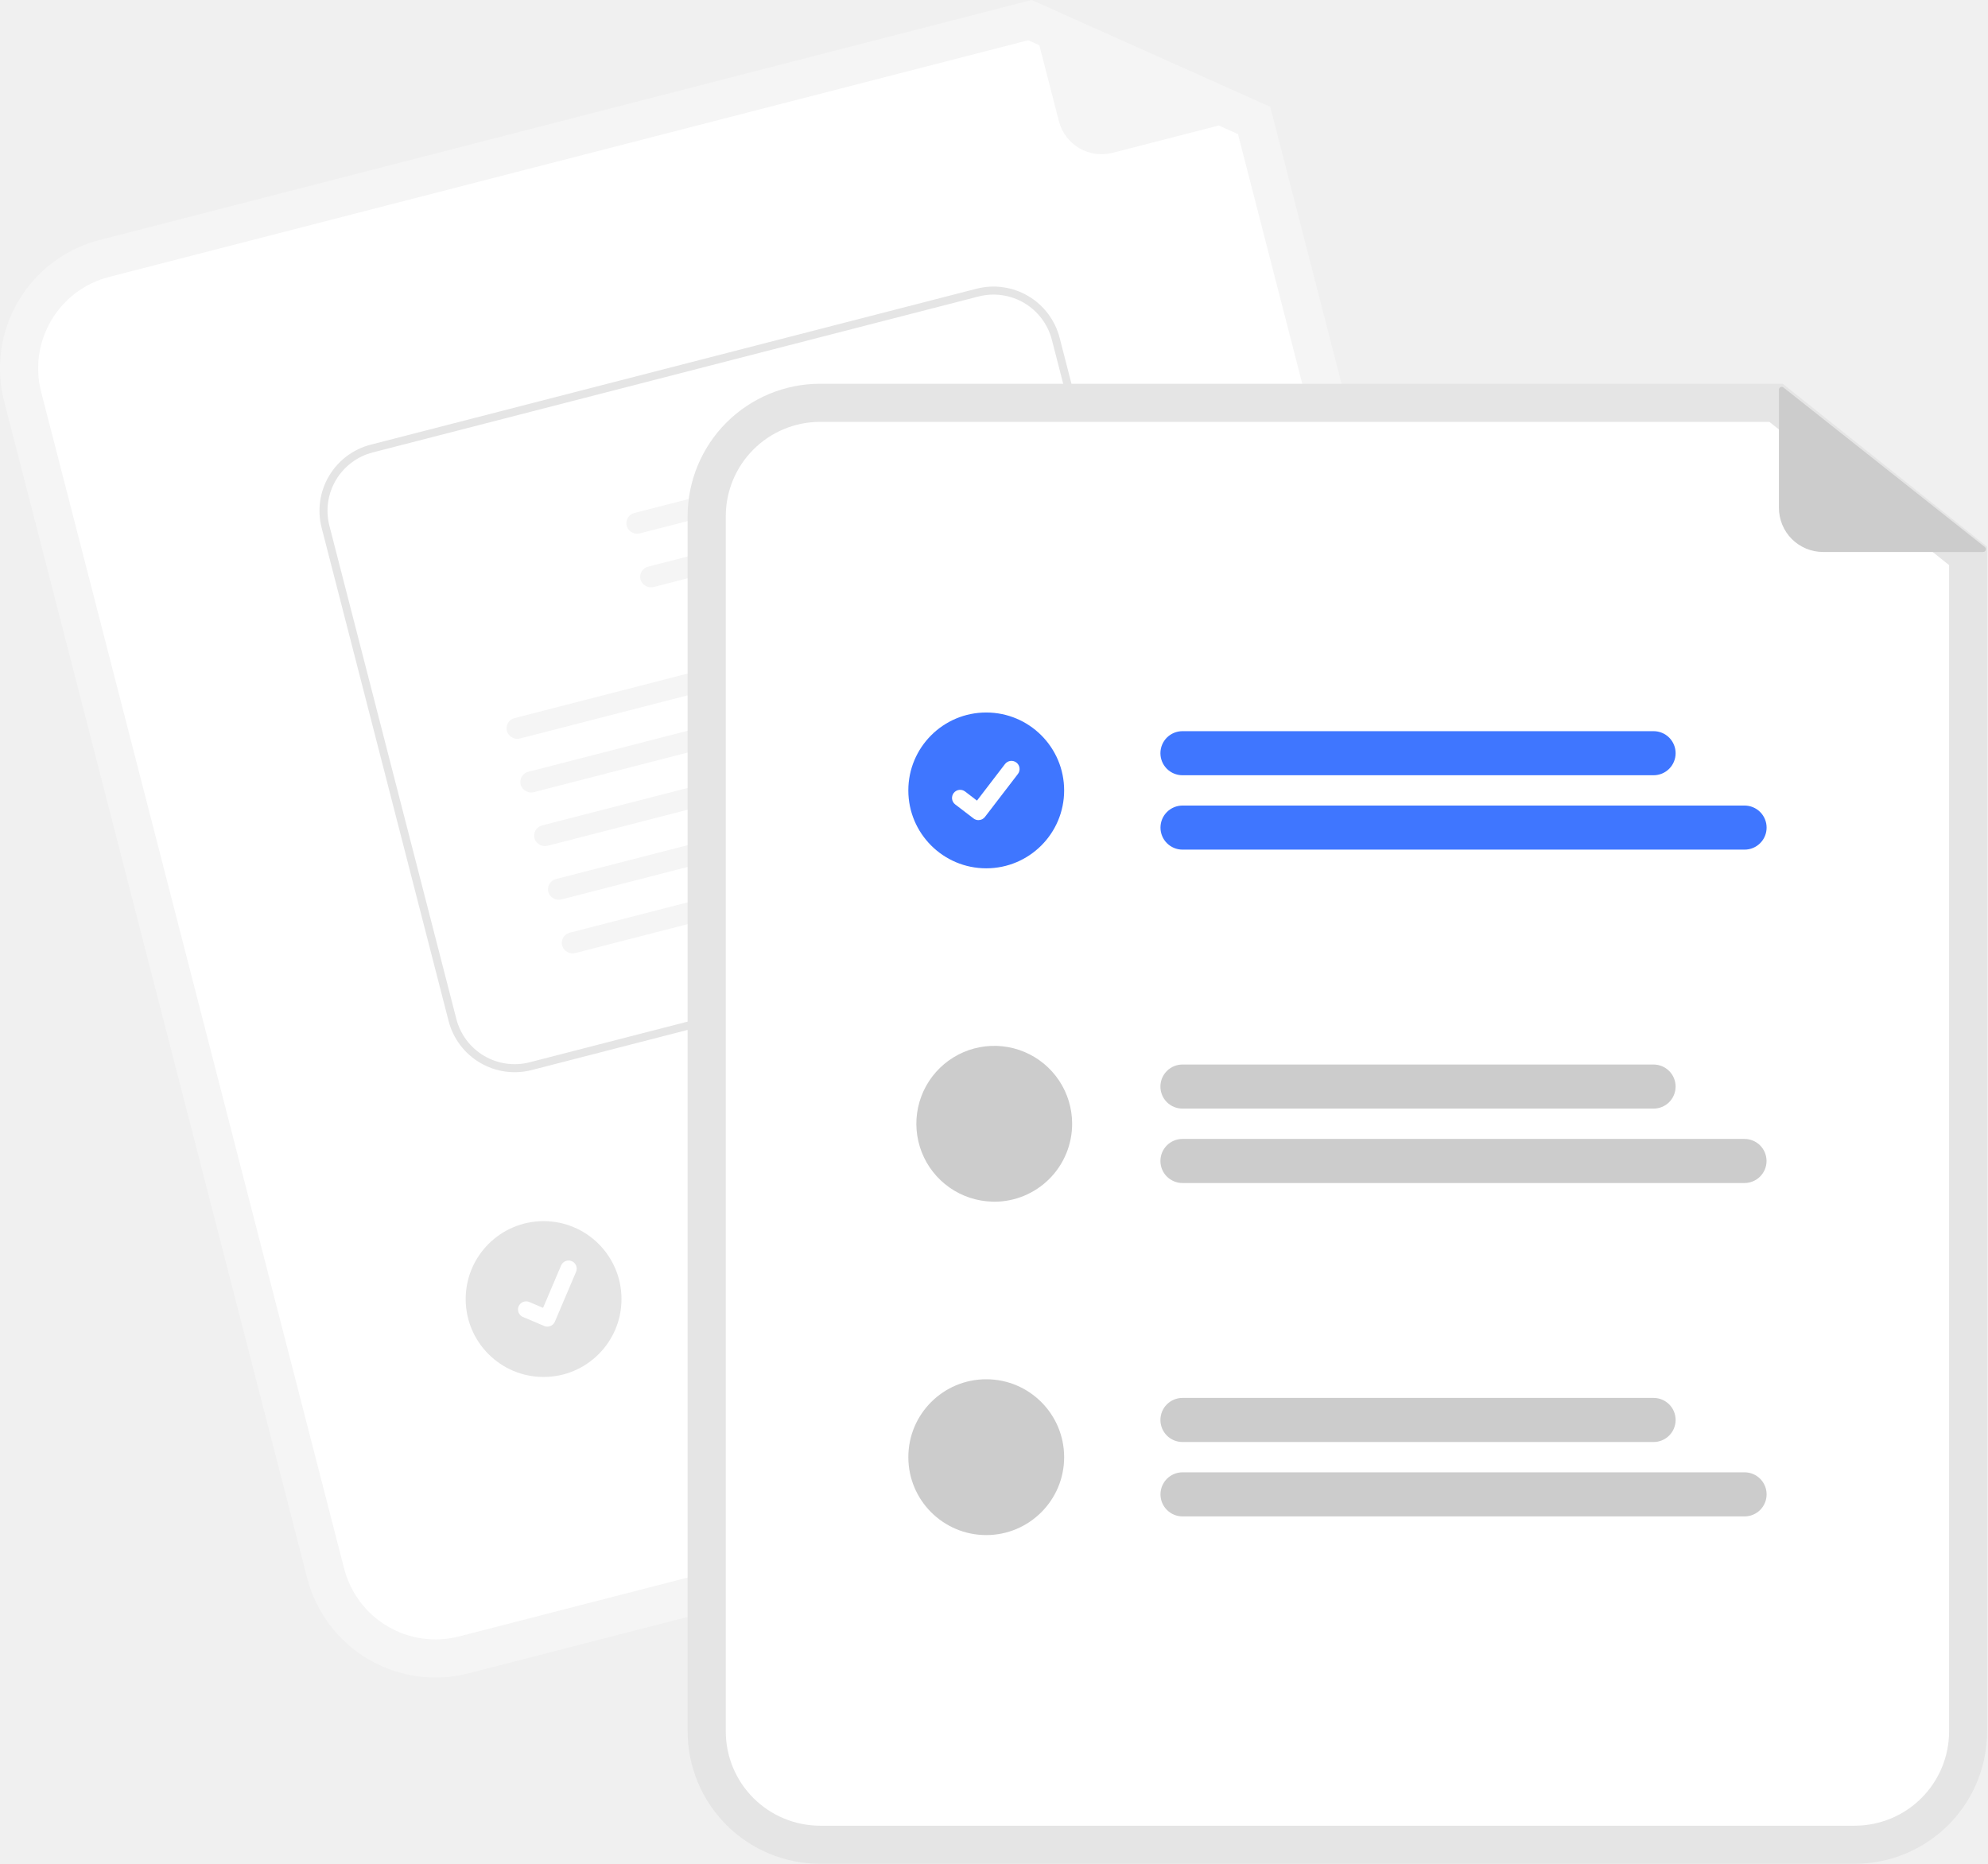
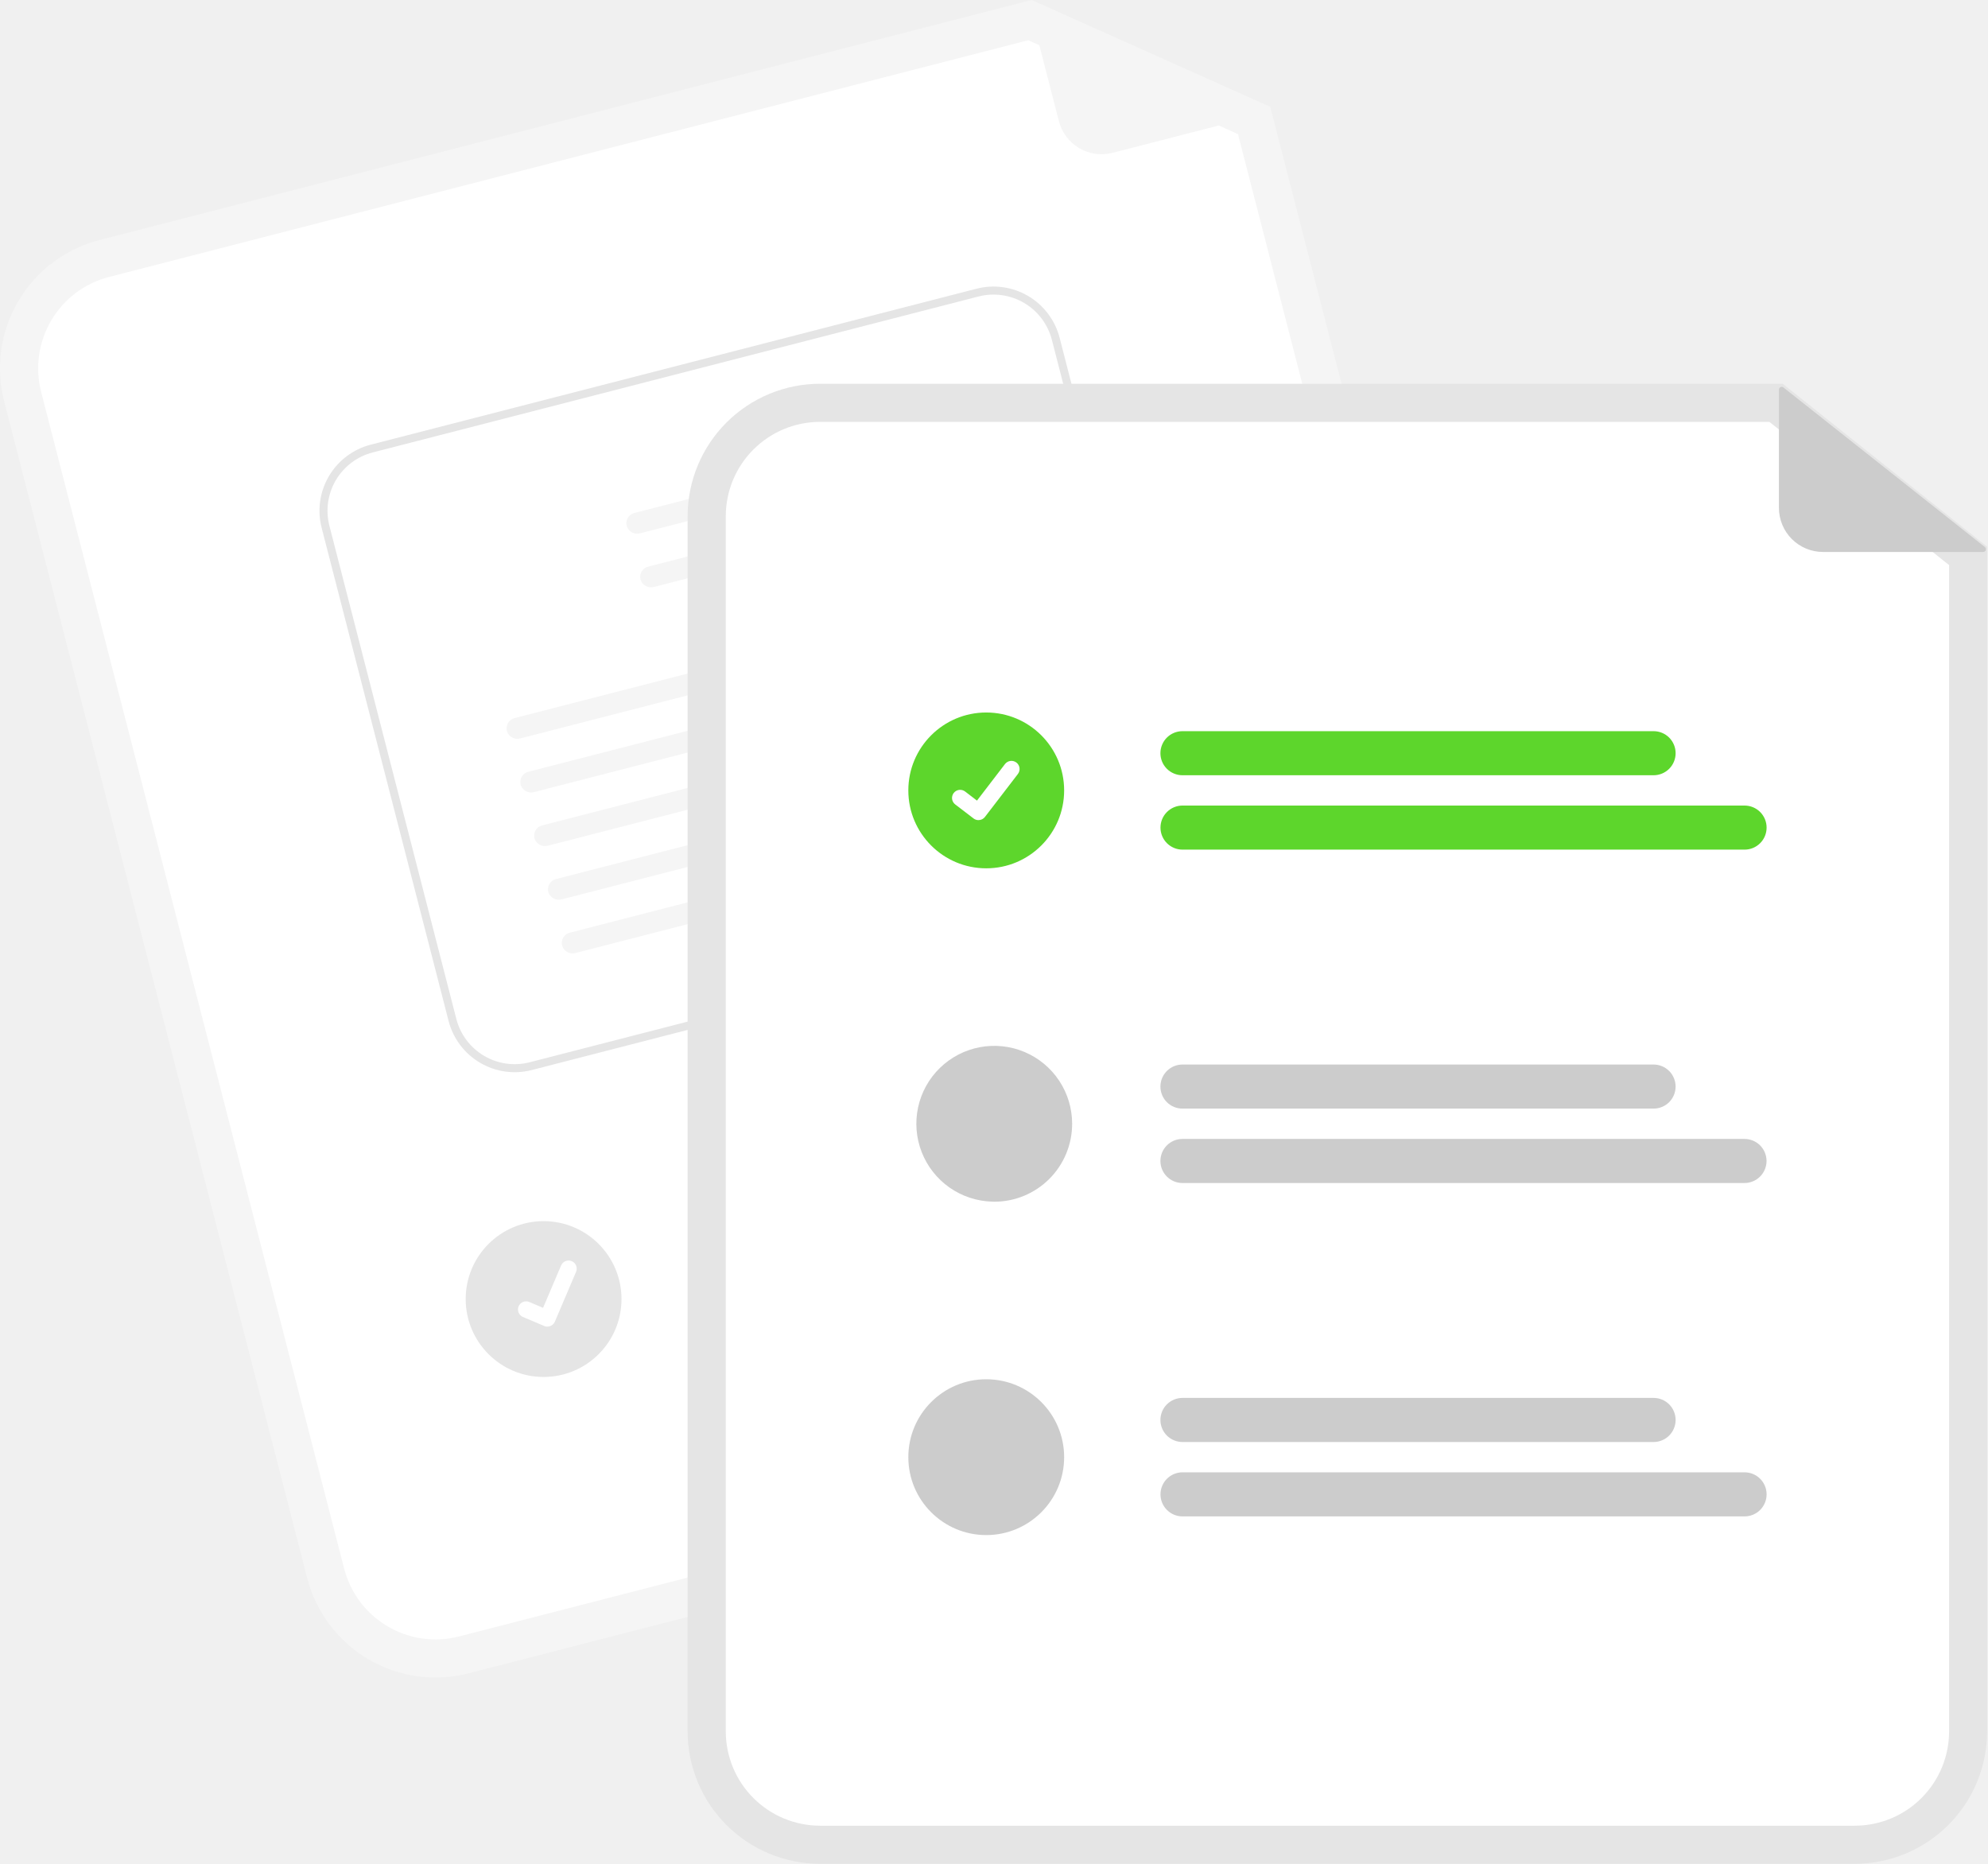
<svg xmlns="http://www.w3.org/2000/svg" width="128" height="120" viewBox="0 0 128 120" fill="none">
  <path d="M94.68 91.124L30.158 107.739C27.97 108.3 25.648 107.97 23.702 106.821C21.757 105.672 20.346 103.799 19.78 101.611L0.267 25.836C-0.294 23.647 0.036 21.325 1.185 19.38C2.334 17.434 4.207 16.024 6.395 15.458L66.422 0L81.786 6.878L100.808 80.746C101.369 82.934 101.039 85.256 99.89 87.202C98.741 89.147 96.868 90.558 94.68 91.124Z" fill="#F5F5F5" />
  <path d="M7.011 17.834C5.453 18.236 4.119 19.241 3.301 20.626C2.483 22.012 2.248 23.665 2.647 25.224L22.16 101C22.563 102.557 23.568 103.892 24.953 104.71C26.339 105.528 27.992 105.763 29.551 105.363L94.073 88.748C95.63 88.345 96.965 87.341 97.783 85.955C98.601 84.57 98.836 82.916 98.436 81.358L79.709 8.634L66.207 2.59L7.011 17.834Z" fill="white" />
  <path d="M81.62 7.269L71.635 9.84C70.906 10.028 70.132 9.918 69.484 9.536C68.836 9.153 68.366 8.528 68.178 7.8L66.279 0.424C66.271 0.392 66.272 0.358 66.282 0.326C66.292 0.294 66.311 0.266 66.336 0.245C66.362 0.223 66.393 0.209 66.426 0.204C66.459 0.2 66.492 0.204 66.523 0.218L81.648 6.935C81.682 6.95 81.71 6.975 81.729 7.007C81.748 7.038 81.756 7.075 81.753 7.112C81.75 7.149 81.735 7.183 81.712 7.212C81.688 7.24 81.656 7.26 81.62 7.269Z" fill="#F5F5F5" />
  <path d="M76.364 71.98L46.988 79.544C46.807 79.591 46.62 79.601 46.435 79.575C46.251 79.549 46.073 79.487 45.912 79.392C45.752 79.297 45.612 79.172 45.5 79.023C45.388 78.874 45.306 78.704 45.26 78.524C45.213 78.343 45.203 78.155 45.229 77.971C45.255 77.786 45.317 77.609 45.412 77.448C45.507 77.288 45.632 77.148 45.781 77.036C45.93 76.924 46.1 76.842 46.28 76.796L75.656 69.231C75.837 69.184 76.024 69.174 76.209 69.2C76.393 69.226 76.571 69.288 76.731 69.383C76.892 69.478 77.032 69.603 77.144 69.752C77.256 69.901 77.338 70.071 77.384 70.251C77.431 70.432 77.441 70.62 77.415 70.804C77.389 70.989 77.327 71.166 77.232 71.327C77.137 71.487 77.012 71.627 76.863 71.739C76.714 71.851 76.544 71.933 76.364 71.98Z" fill="#CCCCCC" />
  <path d="M83.236 75.158L48.191 84.182C47.827 84.276 47.44 84.222 47.116 84.03C46.791 83.839 46.557 83.526 46.463 83.162C46.369 82.797 46.424 82.411 46.615 82.087C46.806 81.762 47.119 81.528 47.483 81.434L82.528 72.409C82.892 72.316 83.279 72.371 83.603 72.562C83.927 72.754 84.161 73.066 84.255 73.43C84.349 73.794 84.294 74.181 84.103 74.505C83.912 74.829 83.6 75.064 83.236 75.158Z" fill="#CCCCCC" />
  <path d="M35 88.655C37.77 88.655 40.016 86.409 40.016 83.639C40.016 80.869 37.77 78.623 35 78.623C32.23 78.623 29.984 80.869 29.984 83.639C29.984 86.409 32.23 88.655 35 88.655Z" fill="#E5E5E5" />
  <path d="M73.244 58.853L34.23 68.896C33.102 69.185 31.906 69.014 30.904 68.422C29.902 67.831 29.175 66.865 28.884 65.739L20.708 33.977C20.419 32.849 20.589 31.653 21.181 30.651C21.773 29.649 22.738 28.922 23.865 28.631L62.879 18.588C64.007 18.299 65.203 18.47 66.205 19.061C67.207 19.653 67.934 20.619 68.225 21.745L76.401 53.507C76.69 54.634 76.52 55.83 75.928 56.833C75.336 57.835 74.371 58.561 73.244 58.853Z" fill="white" />
  <path d="M73.244 58.853L34.23 68.896C33.102 69.185 31.906 69.014 30.904 68.422C29.902 67.831 29.175 66.865 28.884 65.739L20.708 33.977C20.419 32.849 20.589 31.653 21.181 30.651C21.773 29.649 22.738 28.922 23.865 28.631L62.879 18.588C64.007 18.299 65.203 18.47 66.205 19.061C67.207 19.653 67.934 20.619 68.225 21.745L76.401 53.507C76.69 54.634 76.52 55.83 75.928 56.833C75.336 57.835 74.371 58.561 73.244 58.853ZM23.994 29.131C23 29.388 22.148 30.029 21.625 30.914C21.103 31.798 20.953 32.853 21.208 33.848L29.384 65.61C29.641 66.604 30.282 67.456 31.166 67.978C32.051 68.5 33.106 68.65 34.101 68.395L73.115 58.353C74.109 58.096 74.961 57.455 75.483 56.57C76.006 55.686 76.156 54.63 75.901 53.636L67.725 21.874C67.468 20.88 66.827 20.028 65.942 19.506C65.058 18.984 64.003 18.834 63.008 19.088L23.994 29.131Z" fill="#E5E5E5" />
  <path d="M60.904 29.268L41.214 34.336C41.042 34.384 40.858 34.365 40.699 34.283C40.541 34.2 40.419 34.061 40.36 33.892C40.332 33.804 40.322 33.712 40.331 33.62C40.341 33.528 40.369 33.439 40.413 33.358C40.458 33.278 40.519 33.207 40.592 33.151C40.665 33.094 40.749 33.053 40.838 33.03L60.881 27.871C61.691 28.281 61.478 29.12 60.904 29.268Z" fill="#F5F5F5" />
  <path d="M61.795 32.721L42.105 37.79C41.932 37.838 41.748 37.819 41.59 37.736C41.431 37.654 41.31 37.514 41.25 37.346C41.222 37.258 41.213 37.165 41.222 37.073C41.231 36.982 41.259 36.893 41.304 36.812C41.349 36.731 41.41 36.66 41.483 36.604C41.556 36.548 41.639 36.507 41.729 36.484L61.772 31.324C62.581 31.735 62.369 32.574 61.795 32.721Z" fill="#F5F5F5" />
  <path d="M63.55 39.807L33.499 47.543C33.327 47.591 33.143 47.572 32.984 47.49C32.826 47.407 32.704 47.268 32.645 47.099C32.617 47.011 32.608 46.918 32.617 46.827C32.626 46.735 32.654 46.646 32.699 46.565C32.743 46.484 32.804 46.414 32.877 46.357C32.95 46.301 33.034 46.26 33.123 46.237L63.527 38.41C64.337 38.821 64.124 39.66 63.55 39.807Z" fill="#F5F5F5" />
  <path d="M64.436 43.262L34.386 50.998C34.214 51.046 34.03 51.027 33.871 50.944C33.713 50.862 33.591 50.722 33.532 50.554C33.504 50.466 33.494 50.373 33.503 50.282C33.513 50.19 33.541 50.101 33.585 50.02C33.63 49.939 33.691 49.868 33.764 49.812C33.837 49.756 33.921 49.715 34.01 49.692L64.414 41.865C65.224 42.276 65.01 43.115 64.436 43.262Z" fill="#F5F5F5" />
  <path d="M65.327 46.715L35.276 54.45C35.104 54.498 34.92 54.479 34.762 54.397C34.603 54.315 34.482 54.175 34.422 54.007C34.394 53.919 34.385 53.826 34.394 53.734C34.403 53.642 34.431 53.553 34.476 53.473C34.521 53.392 34.581 53.321 34.654 53.265C34.727 53.208 34.811 53.167 34.901 53.144L65.305 45.318C66.114 45.728 65.901 46.567 65.327 46.715Z" fill="#F5F5F5" />
  <path d="M66.218 50.169L36.167 57.905C35.995 57.953 35.811 57.934 35.652 57.851C35.494 57.769 35.372 57.63 35.313 57.461C35.285 57.373 35.275 57.28 35.285 57.188C35.294 57.097 35.322 57.008 35.367 56.927C35.411 56.846 35.472 56.776 35.545 56.719C35.618 56.663 35.702 56.622 35.791 56.599L66.195 48.772C67.005 49.182 66.792 50.022 66.218 50.169Z" fill="#F5F5F5" />
  <path d="M67.108 53.623L37.058 61.358C36.886 61.406 36.702 61.387 36.543 61.304C36.384 61.222 36.263 61.083 36.203 60.914C36.176 60.826 36.166 60.733 36.175 60.642C36.185 60.55 36.212 60.461 36.257 60.38C36.302 60.299 36.363 60.229 36.436 60.172C36.509 60.116 36.593 60.075 36.682 60.052L67.086 52.225C67.895 52.636 67.682 53.475 67.108 53.623Z" fill="#F5F5F5" />
  <path d="M35.373 85.397C35.264 85.426 35.148 85.418 35.044 85.375L35.038 85.372L33.671 84.793C33.608 84.766 33.55 84.727 33.502 84.678C33.454 84.629 33.416 84.57 33.39 84.507C33.364 84.443 33.351 84.374 33.352 84.306C33.352 84.237 33.366 84.169 33.393 84.105C33.42 84.042 33.459 83.984 33.509 83.936C33.558 83.888 33.616 83.85 33.68 83.824C33.744 83.799 33.812 83.786 33.881 83.787C33.95 83.787 34.018 83.802 34.081 83.829L34.967 84.205L36.127 81.476C36.154 81.412 36.193 81.355 36.242 81.307C36.291 81.259 36.349 81.221 36.413 81.195C36.477 81.169 36.545 81.156 36.614 81.157C36.682 81.158 36.75 81.172 36.814 81.199L36.807 81.217L36.814 81.199C36.942 81.253 37.043 81.356 37.095 81.485C37.147 81.614 37.145 81.758 37.091 81.886L35.726 85.095C35.694 85.169 35.646 85.235 35.585 85.287C35.524 85.339 35.451 85.377 35.373 85.397L35.373 85.397Z" fill="white" />
  <path d="M119.422 120H52.795C50.536 119.998 48.37 119.099 46.772 117.501C45.175 115.904 44.276 113.738 44.273 111.478V33.23C44.276 30.971 45.175 28.805 46.772 27.207C48.37 25.61 50.536 24.711 52.795 24.708H114.781L127.944 35.2V111.478C127.942 113.738 127.043 115.904 125.446 117.501C123.848 119.099 121.682 119.998 119.422 120Z" fill="#E5E5E5" />
  <path d="M52.799 27.162C51.19 27.163 49.648 27.803 48.51 28.941C47.372 30.079 46.732 31.621 46.73 33.23V111.478C46.732 113.087 47.372 114.63 48.51 115.767C49.648 116.905 51.19 117.545 52.799 117.547H119.426C121.035 117.545 122.578 116.905 123.715 115.767C124.853 114.63 125.493 113.087 125.495 111.478V36.382L113.926 27.162H52.799Z" fill="white" />
-   <path d="M106.468 49.914H76.134C75.758 49.914 75.397 49.764 75.13 49.498C74.864 49.232 74.715 48.871 74.715 48.495C74.715 48.118 74.864 47.758 75.13 47.491C75.397 47.225 75.758 47.076 76.134 47.076H106.468C106.845 47.076 107.206 47.225 107.472 47.491C107.738 47.758 107.887 48.118 107.887 48.495C107.887 48.871 107.738 49.232 107.472 49.498C107.206 49.764 106.845 49.914 106.468 49.914Z" fill="#3F76FF" />
-   <path d="M112.324 54.703H76.136C75.76 54.703 75.4 54.553 75.134 54.287C74.868 54.021 74.719 53.66 74.719 53.284C74.719 52.908 74.868 52.548 75.134 52.282C75.4 52.016 75.76 51.866 76.136 51.865H112.324C112.511 51.865 112.696 51.901 112.868 51.973C113.04 52.044 113.197 52.148 113.329 52.28C113.461 52.412 113.566 52.569 113.637 52.741C113.709 52.913 113.745 53.098 113.745 53.284C113.745 53.471 113.709 53.656 113.637 53.828C113.566 54 113.461 54.157 113.329 54.288C113.197 54.42 113.04 54.525 112.868 54.596C112.696 54.667 112.511 54.704 112.324 54.703Z" fill="#3F76FF" />
+   <path d="M106.468 49.914H76.134C75.758 49.914 75.397 49.764 75.13 49.498C74.864 49.232 74.715 48.871 74.715 48.495C74.715 48.118 74.864 47.758 75.13 47.491C75.397 47.225 75.758 47.076 76.134 47.076H106.468C106.845 47.076 107.206 47.225 107.472 47.491C107.738 47.758 107.887 48.118 107.887 48.495C107.887 48.871 107.738 49.232 107.472 49.498C107.206 49.764 106.845 49.914 106.468 49.914Z" fill="#5DD62C" />
+   <path d="M112.324 54.703H76.136C75.76 54.703 75.4 54.553 75.134 54.287C74.868 54.021 74.719 53.66 74.719 53.284C74.719 52.908 74.868 52.548 75.134 52.282C75.4 52.016 75.76 51.866 76.136 51.865H112.324C112.511 51.865 112.696 51.901 112.868 51.973C113.04 52.044 113.197 52.148 113.329 52.28C113.461 52.412 113.566 52.569 113.637 52.741C113.709 52.913 113.745 53.098 113.745 53.284C113.745 53.471 113.709 53.656 113.637 53.828C113.566 54 113.461 54.157 113.329 54.288C113.197 54.42 113.04 54.525 112.868 54.596C112.696 54.667 112.511 54.704 112.324 54.703Z" fill="#5DD62C" />
  <path d="M106.467 68.539H76.134C75.757 68.539 75.397 68.689 75.13 68.955C74.864 69.221 74.715 69.582 74.715 69.958C74.715 70.335 74.864 70.695 75.13 70.962C75.397 71.228 75.757 71.377 76.134 71.377H106.467C106.844 71.377 107.204 71.228 107.471 70.962C107.737 70.695 107.886 70.335 107.886 69.958C107.886 69.582 107.737 69.221 107.471 68.955C107.204 68.689 106.844 68.539 106.467 68.539Z" fill="#CCCCCC" />
  <path d="M112.322 73.33H76.134C75.757 73.33 75.397 73.479 75.13 73.745C74.864 74.011 74.715 74.372 74.715 74.749C74.715 75.125 74.864 75.486 75.13 75.752C75.397 76.018 75.757 76.168 76.134 76.168H112.322C112.698 76.168 113.059 76.018 113.325 75.752C113.591 75.486 113.741 75.125 113.741 74.749C113.741 74.372 113.591 74.011 113.325 73.745C113.059 73.479 112.698 73.33 112.322 73.33Z" fill="#CCCCCC" />
  <path d="M106.468 92.843H76.134C75.758 92.843 75.397 92.693 75.13 92.427C74.864 92.161 74.715 91.8 74.715 91.424C74.715 91.047 74.864 90.686 75.13 90.42C75.397 90.154 75.758 90.004 76.134 90.004H106.468C106.845 90.004 107.206 90.154 107.472 90.42C107.738 90.686 107.887 91.047 107.887 91.424C107.887 91.8 107.738 92.161 107.472 92.427C107.206 92.693 106.845 92.843 106.468 92.843Z" fill="#CCCCCC" />
  <path d="M112.324 97.633H76.136C75.76 97.632 75.4 97.483 75.134 97.216C74.868 96.95 74.719 96.59 74.719 96.214C74.719 95.838 74.868 95.477 75.134 95.211C75.4 94.945 75.76 94.795 76.136 94.794H112.324C112.511 94.794 112.696 94.831 112.868 94.902C113.04 94.973 113.197 95.078 113.329 95.209C113.461 95.341 113.566 95.498 113.637 95.67C113.709 95.842 113.745 96.027 113.745 96.214C113.745 96.4 113.709 96.585 113.637 96.757C113.566 96.929 113.461 97.086 113.329 97.218C113.197 97.35 113.04 97.454 112.868 97.525C112.696 97.597 112.511 97.633 112.324 97.633Z" fill="#CCCCCC" />
-   <path d="M63.5 55.906C66.27 55.906 68.516 53.66 68.516 50.89C68.516 48.12 66.27 45.874 63.5 45.874C60.73 45.874 58.484 48.12 58.484 50.89C58.484 53.66 60.73 55.906 63.5 55.906Z" fill="#3F76FF" />
+   <path d="M63.5 55.906C66.27 55.906 68.516 53.66 68.516 50.89C68.516 48.12 66.27 45.874 63.5 45.874C60.73 45.874 58.484 48.12 58.484 50.89C58.484 53.66 60.73 55.906 63.5 55.906Z" fill="#5DD62C" />
  <path d="M63 52.803C62.887 52.803 62.778 52.767 62.687 52.699L62.682 52.695L61.503 51.793C61.448 51.751 61.402 51.699 61.368 51.639C61.333 51.58 61.311 51.514 61.301 51.446C61.292 51.377 61.297 51.308 61.315 51.241C61.332 51.175 61.363 51.112 61.405 51.058C61.447 51.003 61.499 50.957 61.559 50.923C61.618 50.888 61.684 50.866 61.753 50.857C61.821 50.848 61.89 50.853 61.957 50.871C62.023 50.889 62.086 50.919 62.14 50.961L62.904 51.547L64.708 49.193C64.75 49.139 64.802 49.093 64.862 49.058C64.921 49.024 64.987 49.002 65.055 48.992C65.123 48.983 65.193 48.988 65.259 49.006C65.326 49.024 65.388 49.054 65.442 49.096L65.431 49.112L65.443 49.096C65.553 49.181 65.625 49.306 65.643 49.443C65.661 49.581 65.624 49.72 65.54 49.831L63.417 52.598C63.368 52.662 63.305 52.713 63.233 52.749C63.161 52.784 63.081 52.803 63.001 52.802L63 52.803Z" fill="white" />
  <path d="M69.031 72.354C69.031 73.013 68.902 73.665 68.65 74.274C68.398 74.883 68.029 75.436 67.563 75.902C67.097 76.368 66.544 76.737 65.936 76.99C65.327 77.242 64.675 77.372 64.016 77.372C63.973 77.373 63.93 77.371 63.887 77.367C62.901 77.341 61.944 77.026 61.136 76.459C60.328 75.893 59.706 75.101 59.346 74.182C58.986 73.263 58.905 72.259 59.113 71.295C59.321 70.33 59.809 69.449 60.515 68.76C61.222 68.072 62.116 67.607 63.085 67.424C64.055 67.241 65.057 67.348 65.966 67.731C66.875 68.115 67.65 68.758 68.196 69.58C68.741 70.403 69.031 71.367 69.031 72.354Z" fill="#CCCCCC" />
  <path d="M63.5 98.835C66.27 98.835 68.516 96.589 68.516 93.819C68.516 91.049 66.27 88.803 63.5 88.803C60.73 88.803 58.484 91.049 58.484 93.819C58.484 96.589 60.73 98.835 63.5 98.835Z" fill="#CCCCCC" />
  <path d="M127.689 35.538H117.377C116.625 35.538 115.903 35.239 115.37 34.706C114.838 34.174 114.539 33.452 114.539 32.7V25.084C114.539 25.05 114.548 25.018 114.566 24.989C114.584 24.961 114.609 24.939 114.639 24.924C114.669 24.909 114.703 24.904 114.736 24.907C114.769 24.911 114.8 24.924 114.827 24.945L127.799 35.221C127.828 35.244 127.849 35.276 127.859 35.311C127.869 35.346 127.868 35.384 127.856 35.419C127.844 35.453 127.822 35.484 127.792 35.505C127.762 35.526 127.726 35.538 127.689 35.538Z" fill="#CCCCCC" />
</svg>
